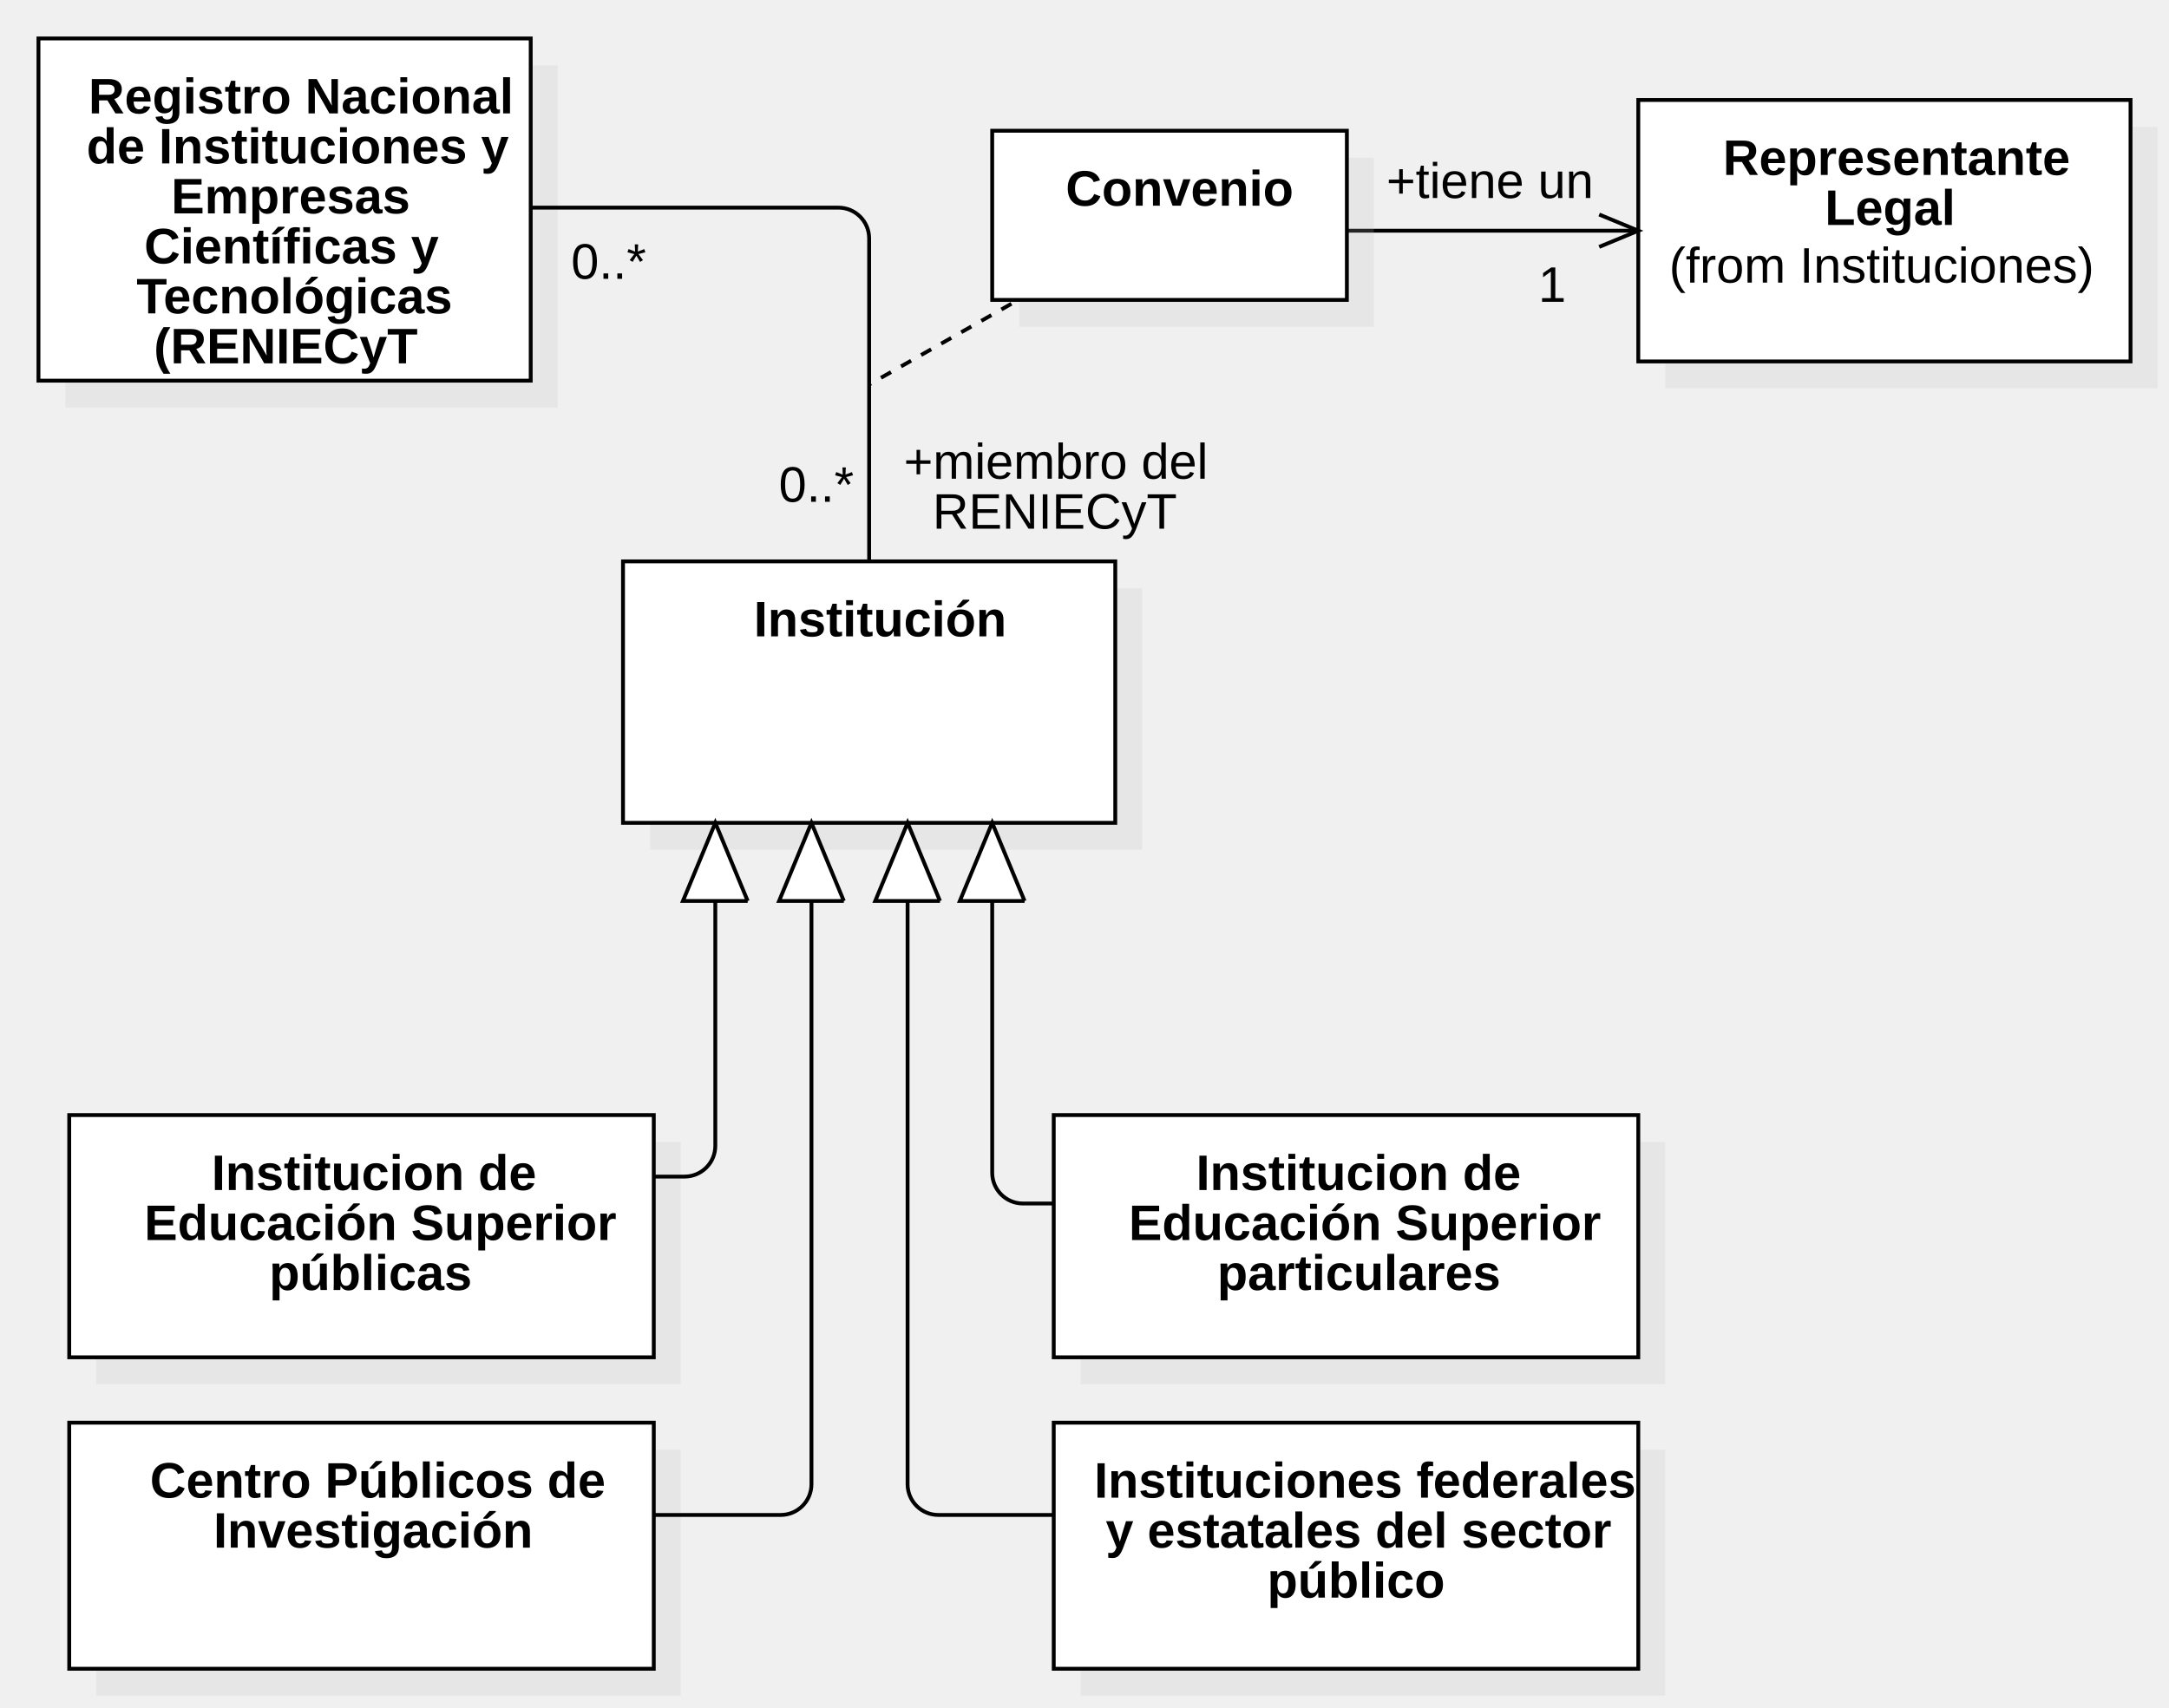
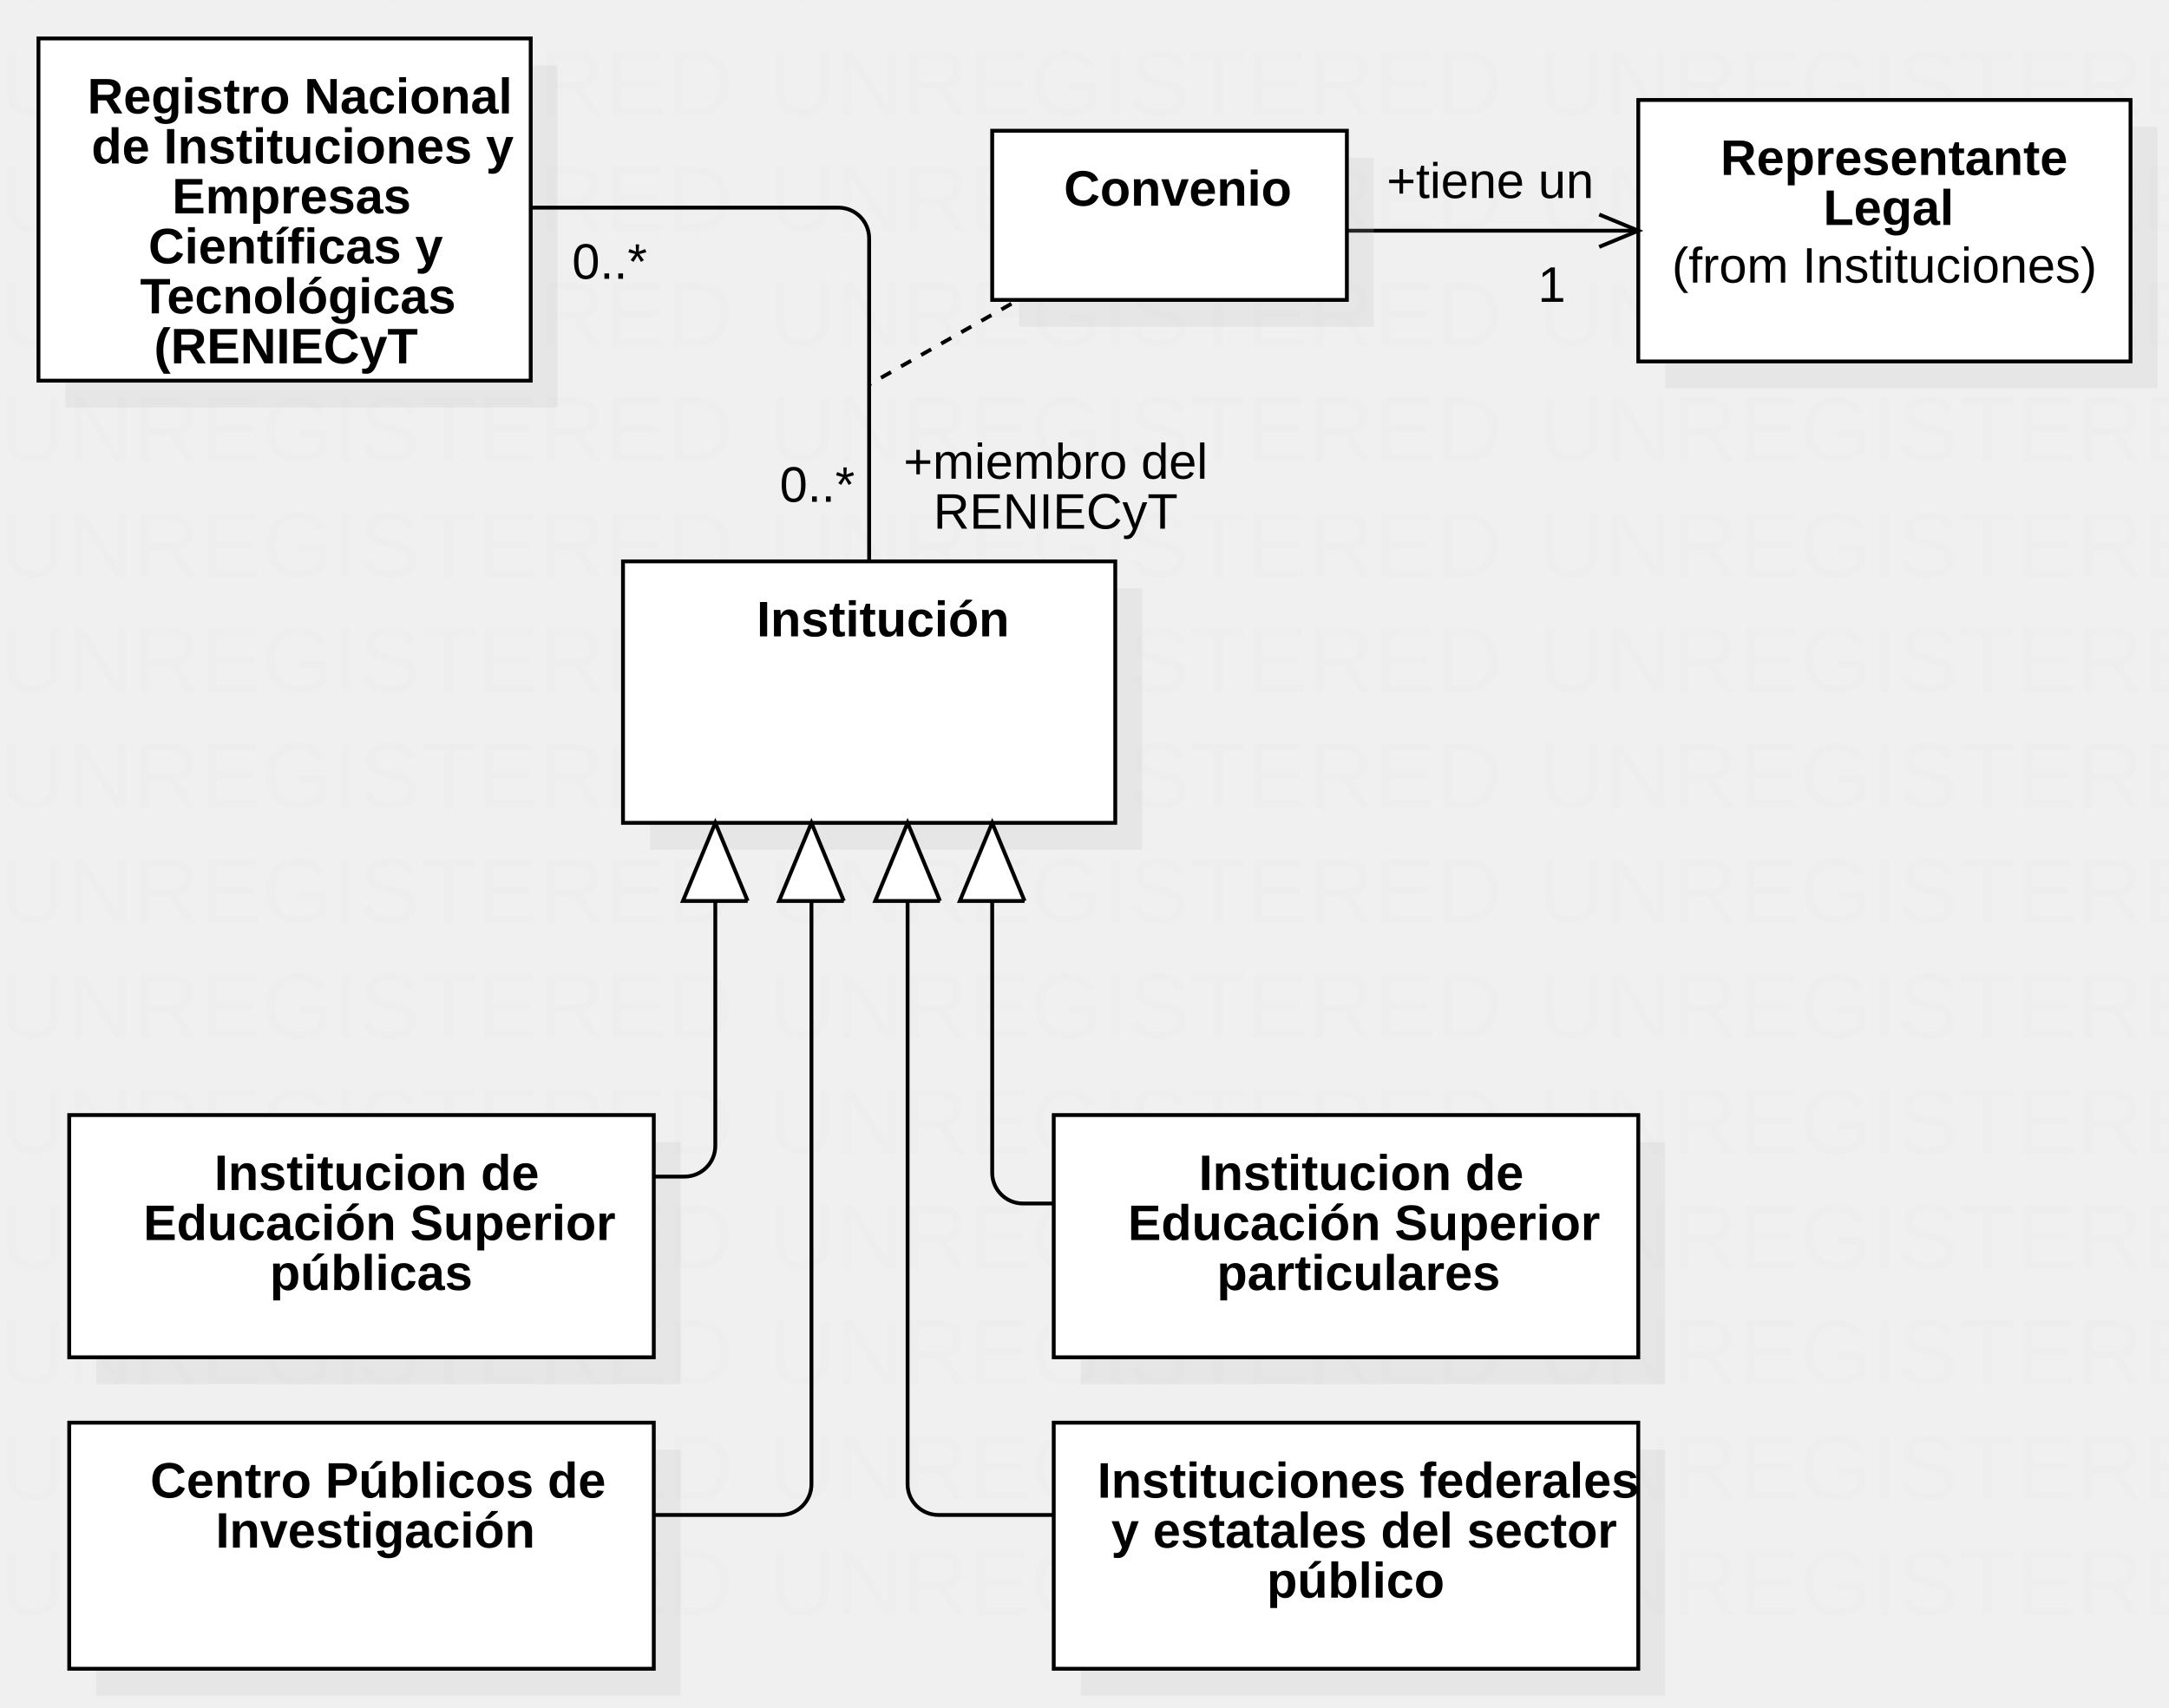
<svg xmlns="http://www.w3.org/2000/svg" version="1.1" width="564" height="444">
  <defs />
  <g>
+     <text fill="#eeeeee" stroke="none" font-family="Arial" font-size="24px" font-style="normal" font-weight="normal" text-decoration="none" x="0" y="0">UNREGISTERED</text>
+     <text fill="#eeeeee" stroke="none" font-family="Arial" font-size="24px" font-style="normal" font-weight="normal" text-decoration="none" x="0" y="30">UNREGISTERED</text>
+     <text fill="#eeeeee" stroke="none" font-family="Arial" font-size="24px" font-style="normal" font-weight="normal" text-decoration="none" x="0" y="60">UNREGISTERED</text>
+     <text fill="#eeeeee" stroke="none" font-family="Arial" font-size="24px" font-style="normal" font-weight="normal" text-decoration="none" x="0" y="90">UNREGISTERED</text>
+     <text fill="#eeeeee" stroke="none" font-family="Arial" font-size="24px" font-style="normal" font-weight="normal" text-decoration="none" x="0" y="120">UNREGISTERED</text>
+     <text fill="#eeeeee" stroke="none" font-family="Arial" font-size="24px" font-style="normal" font-weight="normal" text-decoration="none" x="0" y="150">UNREGISTERED</text>
+     <text fill="#eeeeee" stroke="none" font-family="Arial" font-size="24px" font-style="normal" font-weight="normal" text-decoration="none" x="0" y="180">UNREGISTERED</text>
+     <text fill="#eeeeee" stroke="none" font-family="Arial" font-size="24px" font-style="normal" font-weight="normal" text-decoration="none" x="0" y="210">UNREGISTERED</text>
+     <text fill="#eeeeee" stroke="none" font-family="Arial" font-size="24px" font-style="normal" font-weight="normal" text-decoration="none" x="0" y="240">UNREGISTERED</text>
+     <text fill="#eeeeee" stroke="none" font-family="Arial" font-size="24px" font-style="normal" font-weight="normal" text-decoration="none" x="0" y="270">UNREGISTERED</text>
+     <text fill="#eeeeee" stroke="none" font-family="Arial" font-size="24px" font-style="normal" font-weight="normal" text-decoration="none" x="0" y="300">UNREGISTERED</text>
+     <text fill="#eeeeee" stroke="none" font-family="Arial" font-size="24px" font-style="normal" font-weight="normal" text-decoration="none" x="0" y="330">UNREGISTERED</text>
+     <text fill="#eeeeee" stroke="none" font-family="Arial" font-size="24px" font-style="normal" font-weight="normal" text-decoration="none" x="0" y="360">UNREGISTERED</text>
+     <text fill="#eeeeee" stroke="none" font-family="Arial" font-size="24px" font-style="normal" font-weight="normal" text-decoration="none" x="0" y="390">UNREGISTERED</text>
+     <text fill="#eeeeee" stroke="none" font-family="Arial" font-size="24px" font-style="normal" font-weight="normal" text-decoration="none" x="0" y="420">UNREGISTERED</text>
+     <text fill="#eeeeee" stroke="none" font-family="Arial" font-size="24px" font-style="normal" font-weight="normal" text-decoration="none" x="200" y="0">UNREGISTERED</text>
+     <text fill="#eeeeee" stroke="none" font-family="Arial" font-size="24px" font-style="normal" font-weight="normal" text-decoration="none" x="200" y="30">UNREGISTERED</text>
+     <text fill="#eeeeee" stroke="none" font-family="Arial" font-size="24px" font-style="normal" font-weight="normal" text-decoration="none" x="200" y="60">UNREGISTERED</text>
+     <text fill="#eeeeee" stroke="none" font-family="Arial" font-size="24px" font-style="normal" font-weight="normal" text-decoration="none" x="200" y="90">UNREGISTERED</text>
+     <text fill="#eeeeee" stroke="none" font-family="Arial" font-size="24px" font-style="normal" font-weight="normal" text-decoration="none" x="200" y="120">UNREGISTERED</text>
+     <text fill="#eeeeee" stroke="none" font-family="Arial" font-size="24px" font-style="normal" font-weight="normal" text-decoration="none" x="200" y="150">UNREGISTERED</text>
+     <text fill="#eeeeee" stroke="none" font-family="Arial" font-size="24px" font-style="normal" font-weight="normal" text-decoration="none" x="200" y="180">UNREGISTERED</text>
+     <text fill="#eeeeee" stroke="none" font-family="Arial" font-size="24px" font-style="normal" font-weight="normal" text-decoration="none" x="200" y="210">UNREGISTERED</text>
+     <text fill="#eeeeee" stroke="none" font-family="Arial" font-size="24px" font-style="normal" font-weight="normal" text-decoration="none" x="200" y="240">UNREGISTERED</text>
+     <text fill="#eeeeee" stroke="none" font-family="Arial" font-size="24px" font-style="normal" font-weight="normal" text-decoration="none" x="200" y="270">UNREGISTERED</text>
+     <text fill="#eeeeee" stroke="none" font-family="Arial" font-size="24px" font-style="normal" font-weight="normal" text-decoration="none" x="200" y="300">UNREGISTERED</text>
+     <text fill="#eeeeee" stroke="none" font-family="Arial" font-size="24px" font-style="normal" font-weight="normal" text-decoration="none" x="200" y="330">UNREGISTERED</text>
+     <text fill="#eeeeee" stroke="none" font-family="Arial" font-size="24px" font-style="normal" font-weight="normal" text-decoration="none" x="200" y="360">UNREGISTERED</text>
+     <text fill="#eeeeee" stroke="none" font-family="Arial" font-size="24px" font-style="normal" font-weight="normal" text-decoration="none" x="200" y="390">UNREGISTERED</text>
+     <text fill="#eeeeee" stroke="none" font-family="Arial" font-size="24px" font-style="normal" font-weight="normal" text-decoration="none" x="200" y="420">UNREGISTERED</text>
+     <text fill="#eeeeee" stroke="none" font-family="Arial" font-size="24px" font-style="normal" font-weight="normal" text-decoration="none" x="400" y="0">UNREGISTERED</text>
+     <text fill="#eeeeee" stroke="none" font-family="Arial" font-size="24px" font-style="normal" font-weight="normal" text-decoration="none" x="400" y="30">UNREGISTERED</text>
+     <text fill="#eeeeee" stroke="none" font-family="Arial" font-size="24px" font-style="normal" font-weight="normal" text-decoration="none" x="400" y="60">UNREGISTERED</text>
+     <text fill="#eeeeee" stroke="none" font-family="Arial" font-size="24px" font-style="normal" font-weight="normal" text-decoration="none" x="400" y="90">UNREGISTERED</text>
+     <text fill="#eeeeee" stroke="none" font-family="Arial" font-size="24px" font-style="normal" font-weight="normal" text-decoration="none" x="400" y="120">UNREGISTERED</text>
+     <text fill="#eeeeee" stroke="none" font-family="Arial" font-size="24px" font-style="normal" font-weight="normal" text-decoration="none" x="400" y="150">UNREGISTERED</text>
+     <text fill="#eeeeee" stroke="none" font-family="Arial" font-size="24px" font-style="normal" font-weight="normal" text-decoration="none" x="400" y="180">UNREGISTERED</text>
+     <text fill="#eeeeee" stroke="none" font-family="Arial" font-size="24px" font-style="normal" font-weight="normal" text-decoration="none" x="400" y="210">UNREGISTERED</text>
+     <text fill="#eeeeee" stroke="none" font-family="Arial" font-size="24px" font-style="normal" font-weight="normal" text-decoration="none" x="400" y="240">UNREGISTERED</text>
+     <text fill="#eeeeee" stroke="none" font-family="Arial" font-size="24px" font-style="normal" font-weight="normal" text-decoration="none" x="400" y="270">UNREGISTERED</text>
+     <text fill="#eeeeee" stroke="none" font-family="Arial" font-size="24px" font-style="normal" font-weight="normal" text-decoration="none" x="400" y="300">UNREGISTERED</text>
+     <text fill="#eeeeee" stroke="none" font-family="Arial" font-size="24px" font-style="normal" font-weight="normal" text-decoration="none" x="400" y="330">UNREGISTERED</text>
+     <text fill="#eeeeee" stroke="none" font-family="Arial" font-size="24px" font-style="normal" font-weight="normal" text-decoration="none" x="400" y="360">UNREGISTERED</text>
+     <text fill="#eeeeee" stroke="none" font-family="Arial" font-size="24px" font-style="normal" font-weight="normal" text-decoration="none" x="400" y="390">UNREGISTERED</text>
+     <text fill="#eeeeee" stroke="none" font-family="Arial" font-size="24px" font-style="normal" font-weight="normal" text-decoration="none" x="400" y="420">UNREGISTERED</text>
    <g transform="translate(-86,-14) scale(1,1)">
      <rect fill="#C0C0C0" stroke="none" x="255" y="167" width="128" height="68" opacity="0.2" />
    </g>
    <g transform="translate(-86,-14) scale(1,1)">
      <rect fill="#ffffff" stroke="none" x="248" y="160" width="128" height="68" />
    </g>
    <g transform="translate(-86,-14) scale(1,1)">
      <path fill="none" stroke="#000000" d="M 248 160 L 376 160 L 376 228 L 248 228 L 248 160 Z Z" stroke-miterlimit="10" />
    </g>
    <g transform="translate(-86,-14) scale(1,1)">
      <g>
        <path fill="none" stroke="none" />
-         <text fill="#000000" stroke="none" font-family="Arial" font-size="13px" font-style="normal" font-weight="bold" text-decoration="none" x="282" y="179.5">Institución</text>
+         <text fill="#000000" stroke="none" font-family="Arial" font-size="13px" font-style="normal" font-weight="bold" text-decoration="none" x="282.734" y="179.5">Institución</text>
      </g>
    </g>
    <g transform="translate(-86,-14) scale(1,1)">
      <rect fill="#C0C0C0" stroke="none" x="519" y="47" width="128" height="68" opacity="0.2" />
    </g>
    <g transform="translate(-86,-14) scale(1,1)">
      <rect fill="#ffffff" stroke="none" x="512" y="40" width="128" height="68" />
    </g>
    <g transform="translate(-86,-14) scale(1,1)">
      <path fill="none" stroke="#000000" d="M 512 40 L 640 40 L 640 108 L 512 108 L 512 40 Z Z" stroke-miterlimit="10" />
    </g>
    <g transform="translate(-86,-14) scale(1,1)">
      <g>
        <path fill="none" stroke="none" />
-         <text fill="#000000" stroke="none" font-family="Arial" font-size="13px" font-style="normal" font-weight="bold" text-decoration="none" x="534" y="59.5">Representante</text>
-         <text fill="#000000" stroke="none" font-family="Arial" font-size="13px" font-style="normal" font-weight="bold" text-decoration="none" x="560.5" y="72.5">Legal</text>
-       </g>
-     </g>
-     <g transform="translate(-86,-14) scale(1,1)">
-       <g>
-         <path fill="none" stroke="none" />
-         <text fill="#000000" stroke="none" font-family="Arial" font-size="13px" font-style="normal" font-weight="normal" text-decoration="none" x="520" y="87.5">(from Instituciones)</text>
+         <text fill="#000000" stroke="none" font-family="Arial" font-size="13px" font-style="normal" font-weight="bold" text-decoration="none" x="533.36" y="59.5">Representante</text>
+         <text fill="#000000" stroke="none" font-family="Arial" font-size="13px" font-style="normal" font-weight="bold" text-decoration="none" x="560.096" y="72.5">Legal</text>
+       </g>
+     </g>
+     <g transform="translate(-86,-14) scale(1,1)">
+       <g>
+         <path fill="none" stroke="none" />
+         <text fill="#000000" stroke="none" font-family="Arial" font-size="13px" font-style="normal" font-weight="normal" text-decoration="none" x="520.734" y="87.5">(from Instituciones)</text>
      </g>
    </g>
    <g transform="translate(-86,-14) scale(1,1)">
      <path fill="none" stroke="#000000" d="M 436 74 L 512 74" stroke-miterlimit="10" />
    </g>
    <g transform="translate(-86,-14) scale(1,1)">
      <path fill="none" stroke="#000000" d="M 501.837 78.21 L 512 74 L 501.837 69.79" stroke-miterlimit="10" />
    </g>
    <g transform="translate(-86,-14) scale(1,1)">
      <g>
        <path fill="none" stroke="none" />
-         <text fill="#000000" stroke="none" font-family="Arial" font-size="13px" font-style="normal" font-weight="normal" text-decoration="none" x="446.5" y="65.5">+tiene un</text>
-       </g>
-     </g>
-     <g transform="translate(-86,-14) scale(1,1)">
-       <g>
-         <path fill="none" stroke="none" />
-         <text fill="#000000" stroke="none" font-family="Arial" font-size="13px" font-style="normal" font-weight="normal" text-decoration="none" x="486" y="92.5">1</text>
+         <text fill="#000000" stroke="none" font-family="Arial" font-size="13px" font-style="normal" font-weight="normal" text-decoration="none" x="446.573" y="65.5">+tiene un</text>
+       </g>
+     </g>
+     <g transform="translate(-86,-14) scale(1,1)">
+       <g>
+         <path fill="none" stroke="none" />
+         <text fill="#000000" stroke="none" font-family="Arial" font-size="13px" font-style="normal" font-weight="normal" text-decoration="none" x="485.885" y="92.5">1</text>
      </g>
    </g>
    <g transform="translate(-86,-14) scale(1,1)">
      <rect fill="#C0C0C0" stroke="none" x="103" y="31" width="128" height="89" opacity="0.2" />
    </g>
    <g transform="translate(-86,-14) scale(1,1)">
      <rect fill="#ffffff" stroke="none" x="96" y="24" width="128" height="89" />
    </g>
    <g transform="translate(-86,-14) scale(1,1)">
      <path fill="none" stroke="#000000" d="M 96 24 L 224 24 L 224 113 L 96 113 L 96 24 Z Z" stroke-miterlimit="10" />
    </g>
    <g transform="translate(-86,-14) scale(1,1)">
      <g>
        <path fill="none" stroke="none" />
-         <text fill="#000000" stroke="none" font-family="Arial" font-size="13px" font-style="normal" font-weight="bold" text-decoration="none" x="109" y="43.5">Registro Nacional</text>
-         <text fill="#000000" stroke="none" font-family="Arial" font-size="13px" font-style="normal" font-weight="bold" text-decoration="none" x="108.5" y="56.5">de Instituciones y</text>
-         <text fill="#000000" stroke="none" font-family="Arial" font-size="13px" font-style="normal" font-weight="bold" text-decoration="none" x="130.5" y="69.5">Empresas</text>
-         <text fill="#000000" stroke="none" font-family="Arial" font-size="13px" font-style="normal" font-weight="bold" text-decoration="none" x="123.5" y="82.5">Científicas y</text>
-         <text fill="#000000" stroke="none" font-family="Arial" font-size="13px" font-style="normal" font-weight="bold" text-decoration="none" x="121.5" y="95.5">Tecnológicas</text>
-         <text fill="#000000" stroke="none" font-family="Arial" font-size="13px" font-style="normal" font-weight="bold" text-decoration="none" x="126" y="108.5">(RENIECyT</text>
+         <text fill="#000000" stroke="none" font-family="Arial" font-size="13px" font-style="normal" font-weight="bold" text-decoration="none" x="108.698" y="43.5">Registro Nacional</text>
+         <text fill="#000000" stroke="none" font-family="Arial" font-size="13px" font-style="normal" font-weight="bold" text-decoration="none" x="109.777" y="56.5">de Instituciones y</text>
+         <text fill="#000000" stroke="none" font-family="Arial" font-size="13px" font-style="normal" font-weight="bold" text-decoration="none" x="130.74" y="69.5">Empresas</text>
+         <text fill="#000000" stroke="none" font-family="Arial" font-size="13px" font-style="normal" font-weight="bold" text-decoration="none" x="124.599" y="82.5">Científicas y</text>
+         <text fill="#000000" stroke="none" font-family="Arial" font-size="13px" font-style="normal" font-weight="bold" text-decoration="none" x="122.422" y="95.5">Tecnológicas</text>
+         <text fill="#000000" stroke="none" font-family="Arial" font-size="13px" font-style="normal" font-weight="bold" text-decoration="none" x="126.056" y="108.5">(RENIECyT</text>
      </g>
    </g>
    <g transform="translate(-86,-14) scale(1,1)">
      <rect fill="#C0C0C0" stroke="none" x="111" y="311" width="152" height="63" opacity="0.2" />
    </g>
    <g transform="translate(-86,-14) scale(1,1)">
      <rect fill="#ffffff" stroke="none" x="104" y="304" width="152" height="63" />
    </g>
    <g transform="translate(-86,-14) scale(1,1)">
      <path fill="none" stroke="#000000" d="M 104 304 L 256 304 L 256 367 L 104 367 L 104 304 Z Z" stroke-miterlimit="10" />
    </g>
    <g transform="translate(-86,-14) scale(1,1)">
      <g>
        <path fill="none" stroke="none" />
-         <text fill="#000000" stroke="none" font-family="Arial" font-size="13px" font-style="normal" font-weight="bold" text-decoration="none" x="141" y="323.5">Institucion de</text>
-         <text fill="#000000" stroke="none" font-family="Arial" font-size="13px" font-style="normal" font-weight="bold" text-decoration="none" x="123.5" y="336.5">Educación Superior</text>
-         <text fill="#000000" stroke="none" font-family="Arial" font-size="13px" font-style="normal" font-weight="bold" text-decoration="none" x="156" y="349.5">públicas</text>
+         <text fill="#000000" stroke="none" font-family="Arial" font-size="13px" font-style="normal" font-weight="bold" text-decoration="none" x="141.698" y="323.5">Institucion de</text>
+         <text fill="#000000" stroke="none" font-family="Arial" font-size="13px" font-style="normal" font-weight="bold" text-decoration="none" x="123.271" y="336.5">Educación Superior</text>
+         <text fill="#000000" stroke="none" font-family="Arial" font-size="13px" font-style="normal" font-weight="bold" text-decoration="none" x="156.152" y="349.5">públicas</text>
      </g>
    </g>
    <g transform="translate(-86,-14) scale(1,1)">
      <rect fill="#C0C0C0" stroke="none" x="367" y="311" width="152" height="63" opacity="0.2" />
    </g>
    <g transform="translate(-86,-14) scale(1,1)">
      <rect fill="#ffffff" stroke="none" x="360" y="304" width="152" height="63" />
    </g>
    <g transform="translate(-86,-14) scale(1,1)">
      <path fill="none" stroke="#000000" d="M 360 304 L 512 304 L 512 367 L 360 367 L 360 304 Z Z" stroke-miterlimit="10" />
    </g>
    <g transform="translate(-86,-14) scale(1,1)">
      <g>
        <path fill="none" stroke="none" />
-         <text fill="#000000" stroke="none" font-family="Arial" font-size="13px" font-style="normal" font-weight="bold" text-decoration="none" x="397" y="323.5">Institucion de</text>
-         <text fill="#000000" stroke="none" font-family="Arial" font-size="13px" font-style="normal" font-weight="bold" text-decoration="none" x="379.5" y="336.5">Educación Superior</text>
-         <text fill="#000000" stroke="none" font-family="Arial" font-size="13px" font-style="normal" font-weight="bold" text-decoration="none" x="402.5" y="349.5">particulares</text>
+         <text fill="#000000" stroke="none" font-family="Arial" font-size="13px" font-style="normal" font-weight="bold" text-decoration="none" x="397.698" y="323.5">Institucion de</text>
+         <text fill="#000000" stroke="none" font-family="Arial" font-size="13px" font-style="normal" font-weight="bold" text-decoration="none" x="379.271" y="336.5">Educación Superior</text>
+         <text fill="#000000" stroke="none" font-family="Arial" font-size="13px" font-style="normal" font-weight="bold" text-decoration="none" x="402.402" y="349.5">particulares</text>
      </g>
    </g>
    <g transform="translate(-86,-14) scale(1,1)">
      <rect fill="#C0C0C0" stroke="none" x="111" y="391" width="152" height="64" opacity="0.2" />
    </g>
    <g transform="translate(-86,-14) scale(1,1)">
      <rect fill="#ffffff" stroke="none" x="104" y="384" width="152" height="64" />
    </g>
    <g transform="translate(-86,-14) scale(1,1)">
      <path fill="none" stroke="#000000" d="M 104 384 L 256 384 L 256 448 L 104 448 L 104 384 Z Z" stroke-miterlimit="10" />
    </g>
    <g transform="translate(-86,-14) scale(1,1)">
      <g>
        <path fill="none" stroke="none" />
-         <text fill="#000000" stroke="none" font-family="Arial" font-size="13px" font-style="normal" font-weight="bold" text-decoration="none" x="125" y="403.5">Centro Públicos de</text>
-         <text fill="#000000" stroke="none" font-family="Arial" font-size="13px" font-style="normal" font-weight="bold" text-decoration="none" x="141.5" y="416.5">Investigación</text>
+         <text fill="#000000" stroke="none" font-family="Arial" font-size="13px" font-style="normal" font-weight="bold" text-decoration="none" x="125.08" y="403.5">Centro Públicos de</text>
+         <text fill="#000000" stroke="none" font-family="Arial" font-size="13px" font-style="normal" font-weight="bold" text-decoration="none" x="142.06" y="416.5">Investigación</text>
      </g>
    </g>
    <g transform="translate(-86,-14) scale(1,1)">
      <rect fill="#C0C0C0" stroke="none" x="367" y="391" width="152" height="64" opacity="0.2" />
    </g>
    <g transform="translate(-86,-14) scale(1,1)">
      <rect fill="#ffffff" stroke="none" x="360" y="384" width="152" height="64" />
    </g>
    <g transform="translate(-86,-14) scale(1,1)">
      <path fill="none" stroke="#000000" d="M 360 384 L 512 384 L 512 448 L 360 448 L 360 384 Z Z" stroke-miterlimit="10" />
    </g>
    <g transform="translate(-86,-14) scale(1,1)">
      <g>
        <path fill="none" stroke="none" />
-         <text fill="#000000" stroke="none" font-family="Arial" font-size="13px" font-style="normal" font-weight="bold" text-decoration="none" x="370.5" y="403.5">Instituciones federales</text>
-         <text fill="#000000" stroke="none" font-family="Arial" font-size="13px" font-style="normal" font-weight="bold" text-decoration="none" x="373.5" y="416.5">y estatales del sector</text>
-         <text fill="#000000" stroke="none" font-family="Arial" font-size="13px" font-style="normal" font-weight="bold" text-decoration="none" x="415.5" y="429.5">público</text>
+         <text fill="#000000" stroke="none" font-family="Arial" font-size="13px" font-style="normal" font-weight="bold" text-decoration="none" x="371.324" y="403.5">Instituciones federales</text>
+         <text fill="#000000" stroke="none" font-family="Arial" font-size="13px" font-style="normal" font-weight="bold" text-decoration="none" x="374.942" y="416.5">y estatales del sector</text>
+         <text fill="#000000" stroke="none" font-family="Arial" font-size="13px" font-style="normal" font-weight="bold" text-decoration="none" x="415.402" y="429.5">público</text>
      </g>
    </g>
    <g transform="translate(-86,-14) scale(1,1)">
      <path fill="none" stroke="#000000" d="M 256 320 L 264 320 M 264 320 A 8 8 0 0 0 272 312 L 272 228" stroke-miterlimit="10" />
    </g>
    <g transform="translate(-86,-14) scale(1,1)">
      <path fill="#FFFFFF" stroke="none" d="M 280.419 248.325 L 272 228 L 263.581 248.325" />
    </g>
    <g transform="translate(-86,-14) scale(1,1)">
      <path fill="none" stroke="#000000" d="M 280.419 248.325 L 272 228 L 263.581 248.325 L 280.419 248.325" stroke-miterlimit="10" />
    </g>
    <g transform="translate(-86,-14) scale(1,1)">
      <path fill="none" stroke="#000000" d="M 360 327 L 352 327 M 352 327 A 8 8 0 0 1 344 319 L 344 228" stroke-miterlimit="10" />
    </g>
    <g transform="translate(-86,-14) scale(1,1)">
      <path fill="#FFFFFF" stroke="none" d="M 352.419 248.325 L 344 228 L 335.581 248.325" />
    </g>
    <g transform="translate(-86,-14) scale(1,1)">
      <path fill="none" stroke="#000000" d="M 352.419 248.325 L 344 228 L 335.581 248.325 L 352.419 248.325" stroke-miterlimit="10" />
    </g>
    <g transform="translate(-86,-14) scale(1,1)">
      <path fill="none" stroke="#000000" d="M 256 408 L 289 408 M 289 408 A 8 8 0 0 0 297 400 L 297 228" stroke-miterlimit="10" />
    </g>
    <g transform="translate(-86,-14) scale(1,1)">
      <path fill="#FFFFFF" stroke="none" d="M 305.419 248.325 L 297 228 L 288.581 248.325" />
    </g>
    <g transform="translate(-86,-14) scale(1,1)">
      <path fill="none" stroke="#000000" d="M 305.419 248.325 L 297 228 L 288.581 248.325 L 305.419 248.325" stroke-miterlimit="10" />
    </g>
    <g transform="translate(-86,-14) scale(1,1)">
      <path fill="none" stroke="#000000" d="M 360 408 L 330 408 M 330 408 A 8 8 0 0 1 322 400 L 322 228" stroke-miterlimit="10" />
    </g>
    <g transform="translate(-86,-14) scale(1,1)">
      <path fill="#FFFFFF" stroke="none" d="M 330.419 248.325 L 322 228 L 313.581 248.325" />
    </g>
    <g transform="translate(-86,-14) scale(1,1)">
      <path fill="none" stroke="#000000" d="M 330.419 248.325 L 322 228 L 313.581 248.325 L 330.419 248.325" stroke-miterlimit="10" />
    </g>
    <g transform="translate(-86,-14) scale(1,1)">
      <path fill="none" stroke="#000000" d="M 224 68 L 304 68 M 304 68 A 8 8 0 0 1 312 76 L 312 160" stroke-miterlimit="10" />
    </g>
    <g transform="translate(-86,-14) scale(1,1)">
      <g>
        <path fill="none" stroke="none" />
-         <text fill="#000000" stroke="none" font-family="Arial" font-size="13px" font-style="normal" font-weight="normal" text-decoration="none" x="234.5" y="86.5">0..*</text>
-       </g>
-     </g>
-     <g transform="translate(-86,-14) scale(1,1)">
-       <g>
-         <path fill="none" stroke="none" />
-         <text fill="#000000" stroke="none" font-family="Arial" font-size="13px" font-style="normal" font-weight="normal" text-decoration="none" x="321" y="138.5">+miembro del</text>
-         <text fill="#000000" stroke="none" font-family="Arial" font-size="13px" font-style="normal" font-weight="normal" text-decoration="none" x="328.5" y="151.5">RENIECyT</text>
-       </g>
-     </g>
-     <g transform="translate(-86,-14) scale(1,1)">
-       <g>
-         <path fill="none" stroke="none" />
-         <text fill="#000000" stroke="none" font-family="Arial" font-size="13px" font-style="normal" font-weight="normal" text-decoration="none" x="288.5" y="144.5">0..*</text>
+         <text fill="#000000" stroke="none" font-family="Arial" font-size="13px" font-style="normal" font-weight="normal" text-decoration="none" x="234.744" y="86.5">0..*</text>
+       </g>
+     </g>
+     <g transform="translate(-86,-14) scale(1,1)">
+       <g>
+         <path fill="none" stroke="none" />
+         <text fill="#000000" stroke="none" font-family="Arial" font-size="13px" font-style="normal" font-weight="normal" text-decoration="none" x="320.941" y="138.5">+miembro del</text>
+         <text fill="#000000" stroke="none" font-family="Arial" font-size="13px" font-style="normal" font-weight="normal" text-decoration="none" x="328.72" y="151.5">RENIECyT</text>
+       </g>
+     </g>
+     <g transform="translate(-86,-14) scale(1,1)">
+       <g>
+         <path fill="none" stroke="none" />
+         <text fill="#000000" stroke="none" font-family="Arial" font-size="13px" font-style="normal" font-weight="normal" text-decoration="none" x="288.744" y="144.5">0..*</text>
      </g>
    </g>
    <g transform="translate(-86,-14) scale(1,1)">
      <rect fill="#C0C0C0" stroke="none" x="351" y="55" width="92.224" height="44" opacity="0.2" />
    </g>
    <g transform="translate(-86,-14) scale(1,1)">
      <rect fill="#ffffff" stroke="none" x="344" y="48" width="92.224" height="44" />
    </g>
    <g transform="translate(-86,-14) scale(1,1)">
      <path fill="none" stroke="#000000" d="M 344 48 L 436.224 48 L 436.224 92 L 344 92 L 344 48 Z Z" stroke-miterlimit="10" />
    </g>
    <g transform="translate(-86,-14) scale(1,1)">
      <g>
        <path fill="none" stroke="none" />
-         <text fill="#000000" stroke="none" font-family="Arial" font-size="13px" font-style="normal" font-weight="bold" text-decoration="none" x="363.112" y="67.5">Convenio</text>
+         <text fill="#000000" stroke="none" font-family="Arial" font-size="13px" font-style="normal" font-weight="bold" text-decoration="none" x="362.649" y="67.5">Convenio</text>
      </g>
    </g>
    <g transform="translate(-86,-14) scale(1,1)">
      <path fill="none" stroke="#000000" d="M 349 93 L 312 114" stroke-miterlimit="10" stroke-dasharray="3" />
    </g>
  </g>
</svg>
